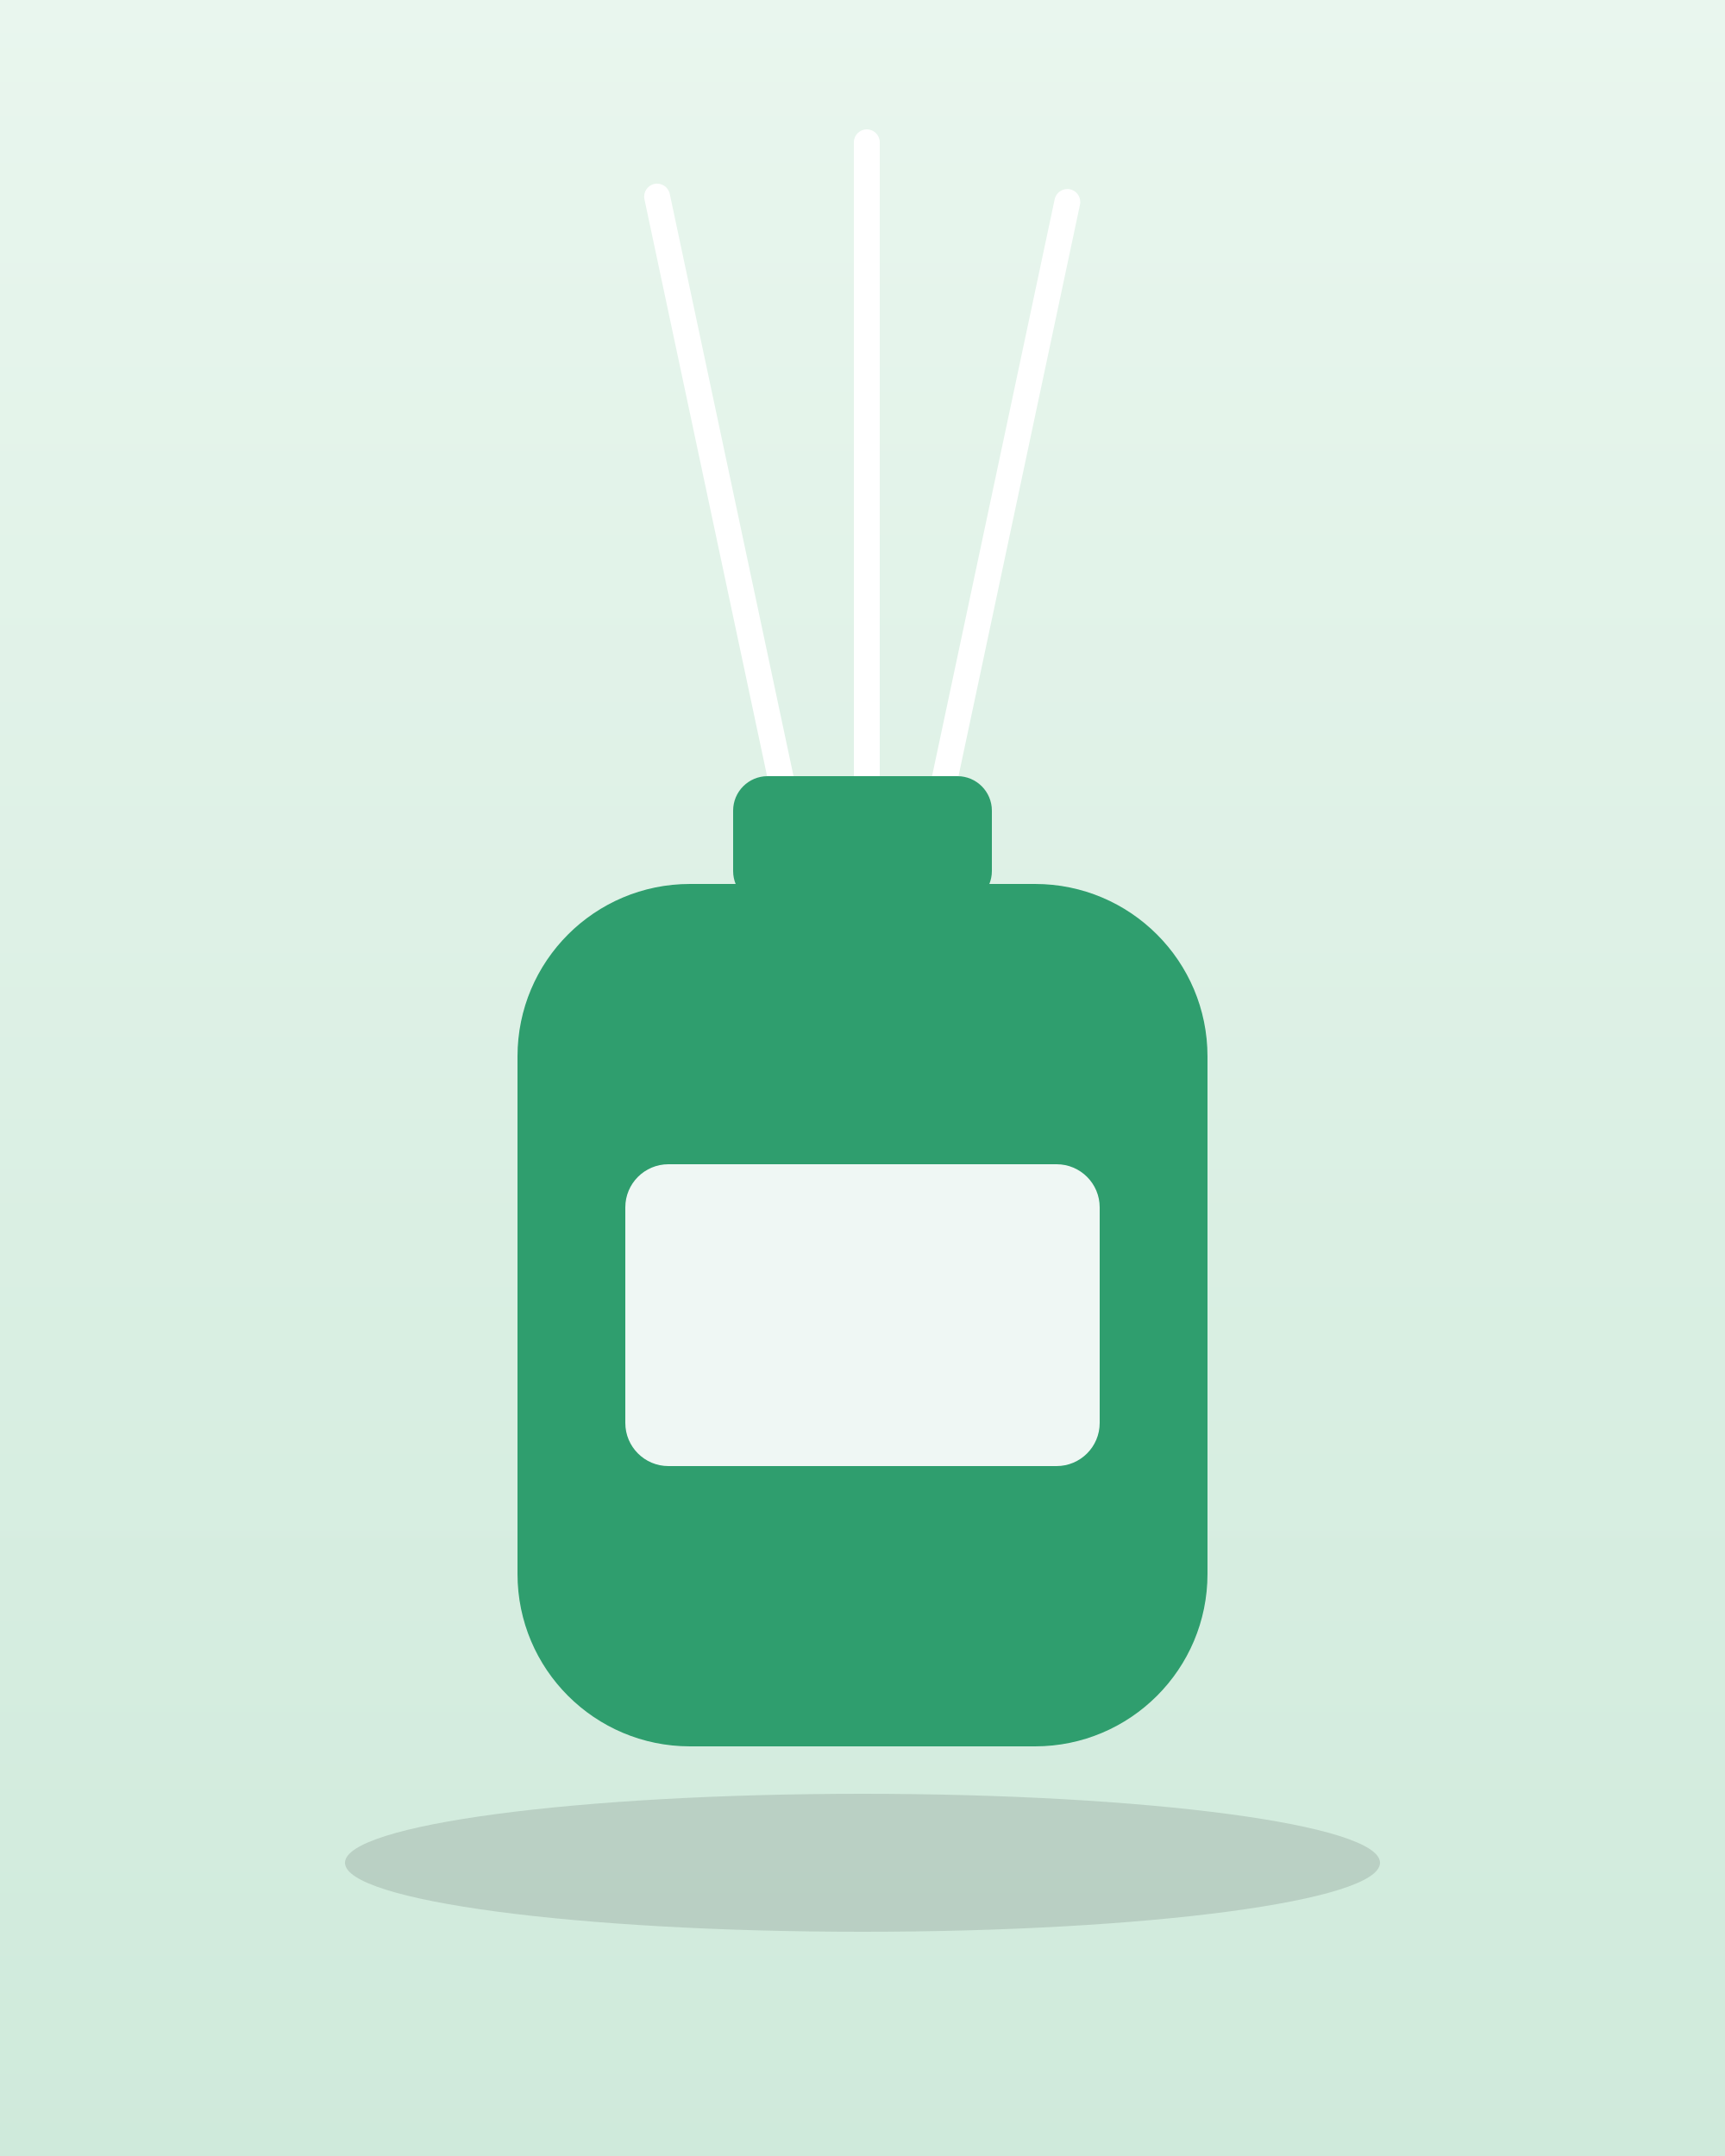
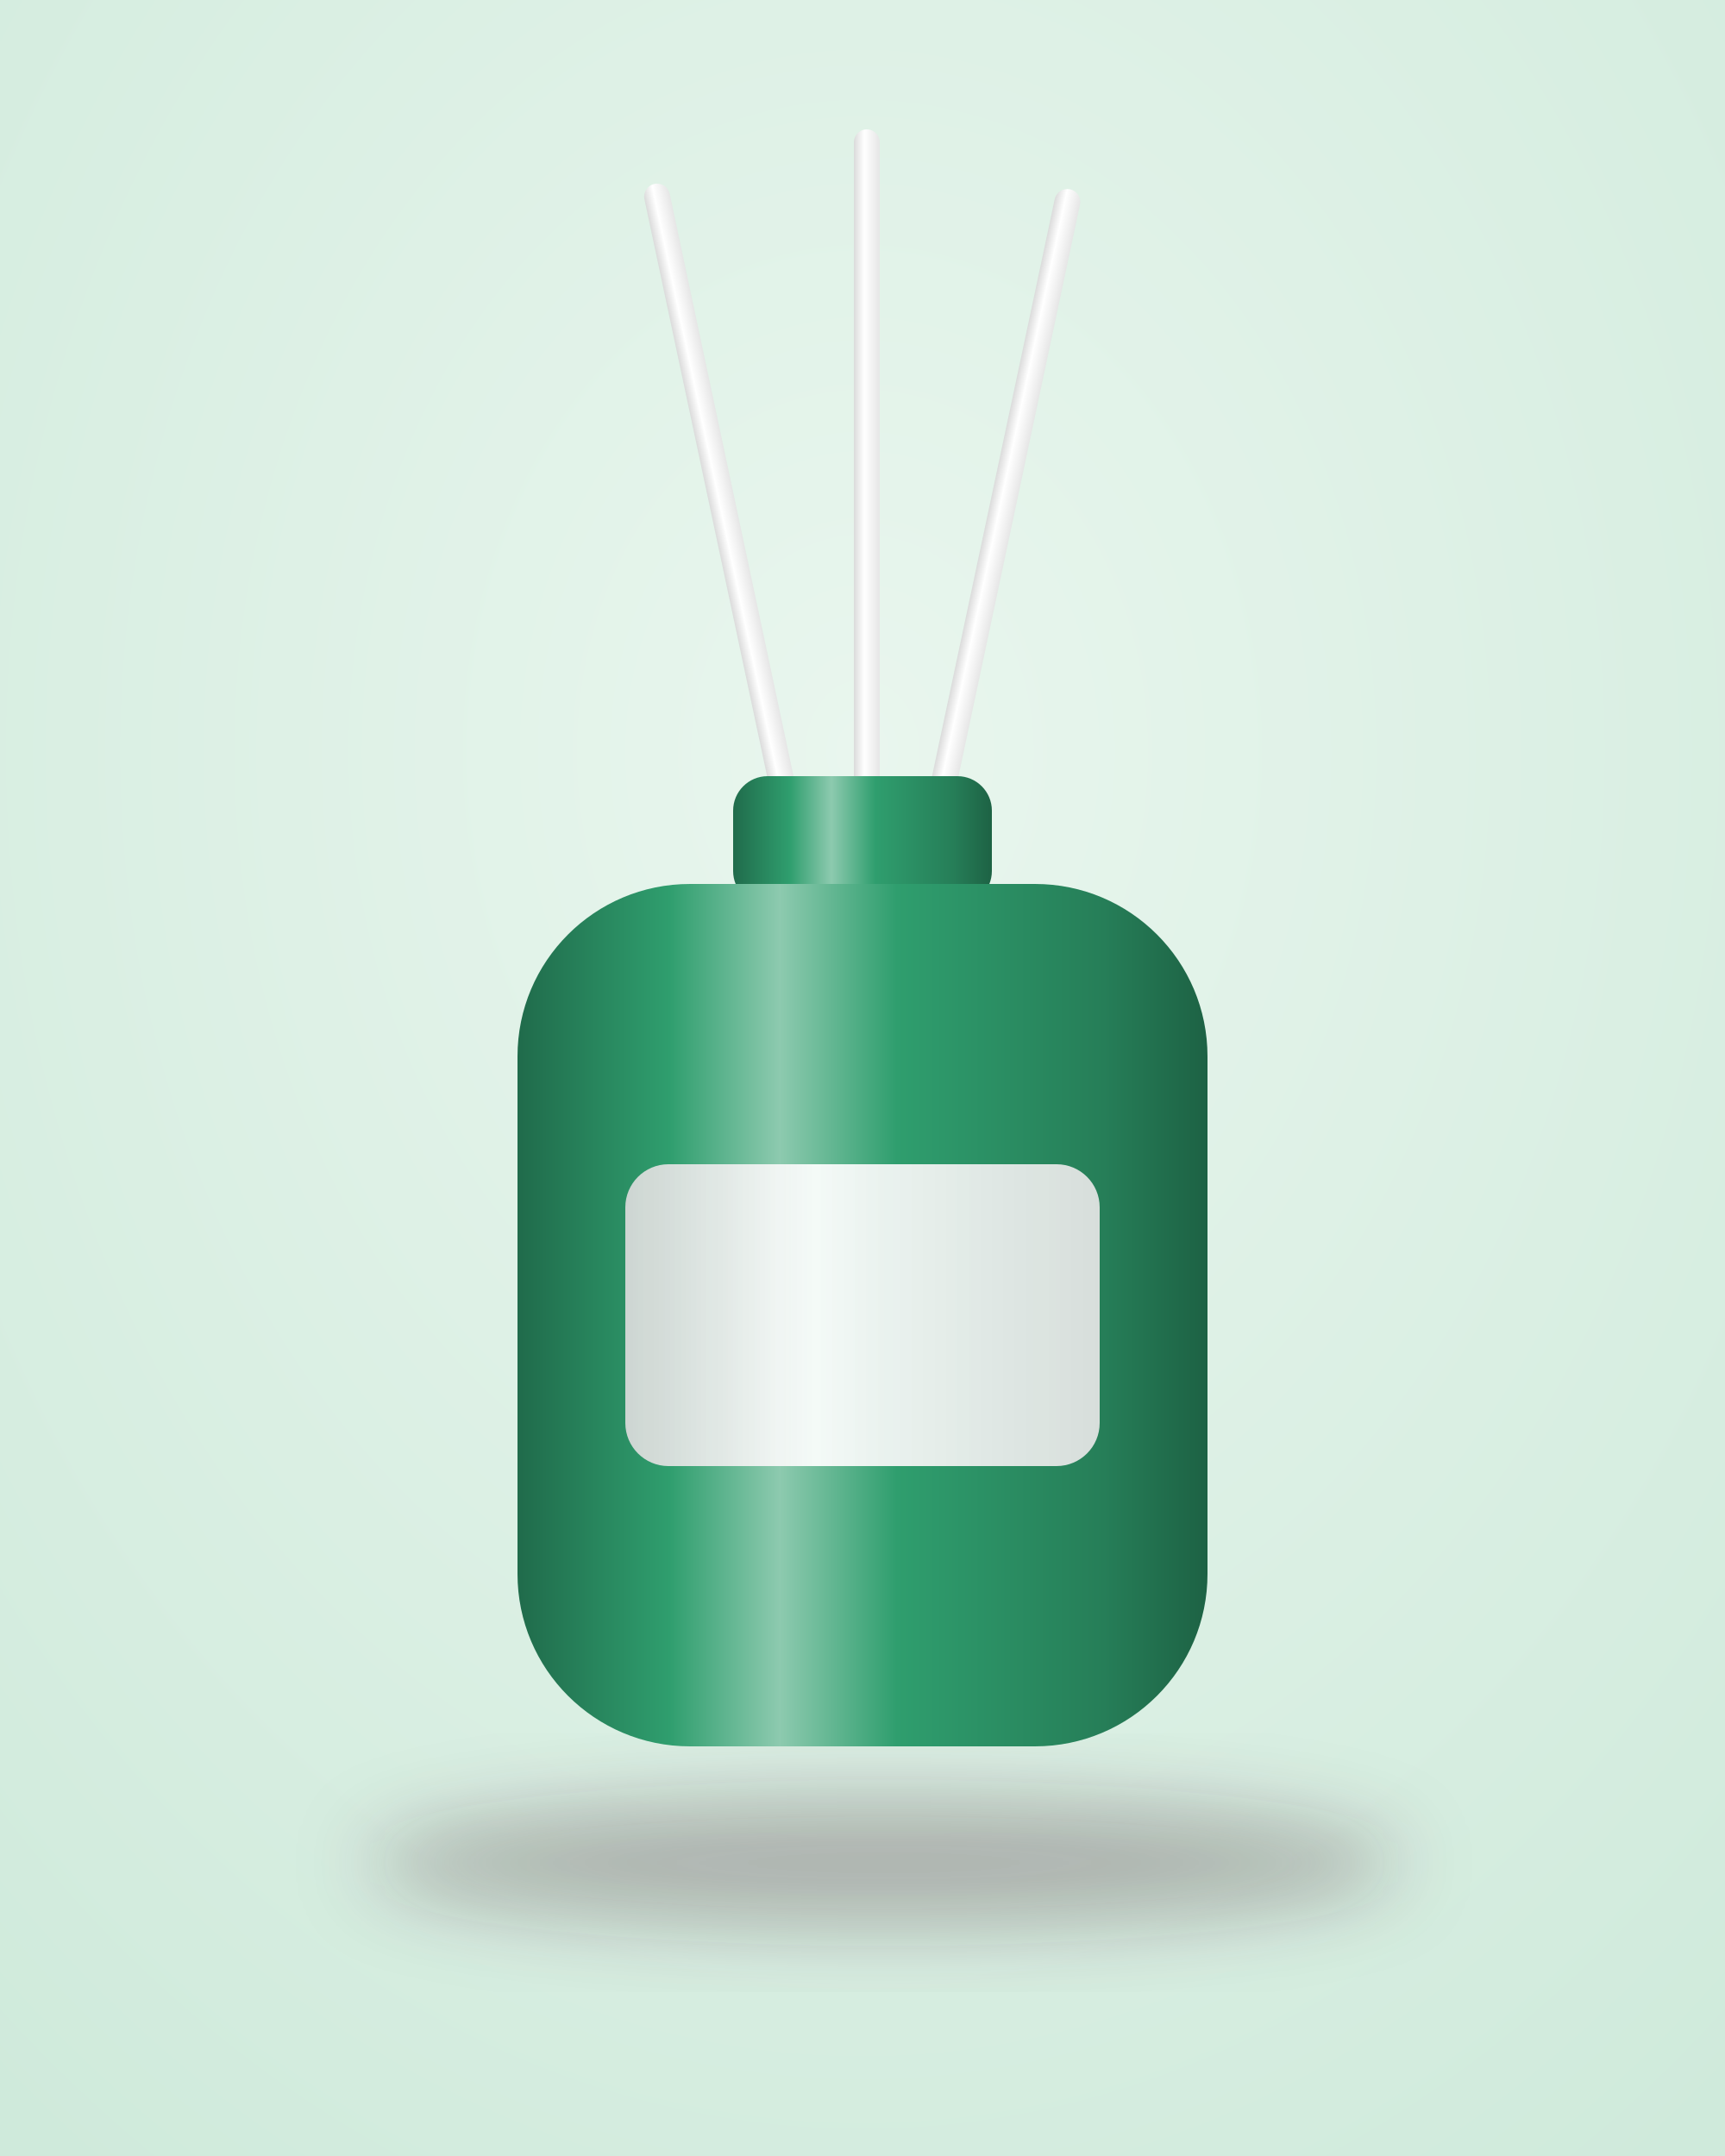
<svg xmlns="http://www.w3.org/2000/svg" viewBox="0 0 400 500">
  <defs>
-     <linearGradient id="g" x1="0" y1="0" x2="0" y2="1">
+     <radialGradient id="g" cx=".5" cy=".35" r=".8">
      <stop offset="0" stop-color="#e9f6ee" />
      <stop offset="1" stop-color="#cfeadb" />
+     </radialGradient>
+     <linearGradient id="m" x1="0" y1="0" x2="1" y2="0">
+       <stop offset="0" stop-color="#206b4b" />
+       <stop offset=".22" stop-color="#2f9e6e" />
+       <stop offset=".38" stop-color="#8dcaaf" />
+       <stop offset=".55" stop-color="#2f9e6e" />
+       <stop offset=".85" stop-color="#267e58" />
+       <stop offset="1" stop-color="#1d6244" />
    </linearGradient>
+     <linearGradient id="l" x1="0" y1="0" x2="1" y2="0">
+       <stop offset="0" stop-color="#dbdbdb" />
+       <stop offset=".4" stop-color="#ffffff" />
+       <stop offset="1" stop-color="#e6e6e6" />
+     </linearGradient>
+     <filter id="b" x="-20%" y="-50%" width="140%" height="200%">
+       <feGaussianBlur stdDeviation="9" />
+     </filter>
  </defs>
  <rect width="400" height="500" fill="url(#g)" />
-   <ellipse cx="200" cy="432" rx="120" ry="16" fill="#000" opacity=".12" />
+   <ellipse cx="205" cy="432" rx="120" ry="15" fill="#3a1428" opacity=".28" filter="url(#b)" />
  <g>
-     <rect x="180" y="40" width="6" height="150" rx="3" fill="#ffffff" transform="rotate(-12 180 190)" />
-     <rect x="198" y="30" width="6" height="160" rx="3" fill="#ffffff" />
-     <rect x="214" y="40" width="6" height="150" rx="3" fill="#ffffff" transform="rotate(12 214 190)" />
-     <rect x="170" y="180" width="60" height="30" rx="8" fill="#2f9e6e" />
-     <rect x="120" y="205" width="160" height="200" rx="40" fill="#2f9e6e" />
-     <rect x="145" y="270" width="110" height="70" rx="10" fill="#ffffff" opacity=".92" />
+     <rect x="180" y="40" width="6" height="150" rx="3" fill="url(#l)" transform="rotate(-12 180 190)" />
+     <rect x="198" y="30" width="6" height="160" rx="3" fill="url(#l)" />
+     <rect x="214" y="40" width="6" height="150" rx="3" fill="url(#l)" transform="rotate(12 214 190)" />
+     <rect x="170" y="180" width="60" height="30" rx="8" fill="url(#m)" />
+     <rect x="120" y="205" width="160" height="200" rx="40" fill="url(#m)" />
+     <rect x="145" y="270" width="110" height="70" rx="10" fill="url(#l)" opacity=".92" />
  </g>
</svg>
